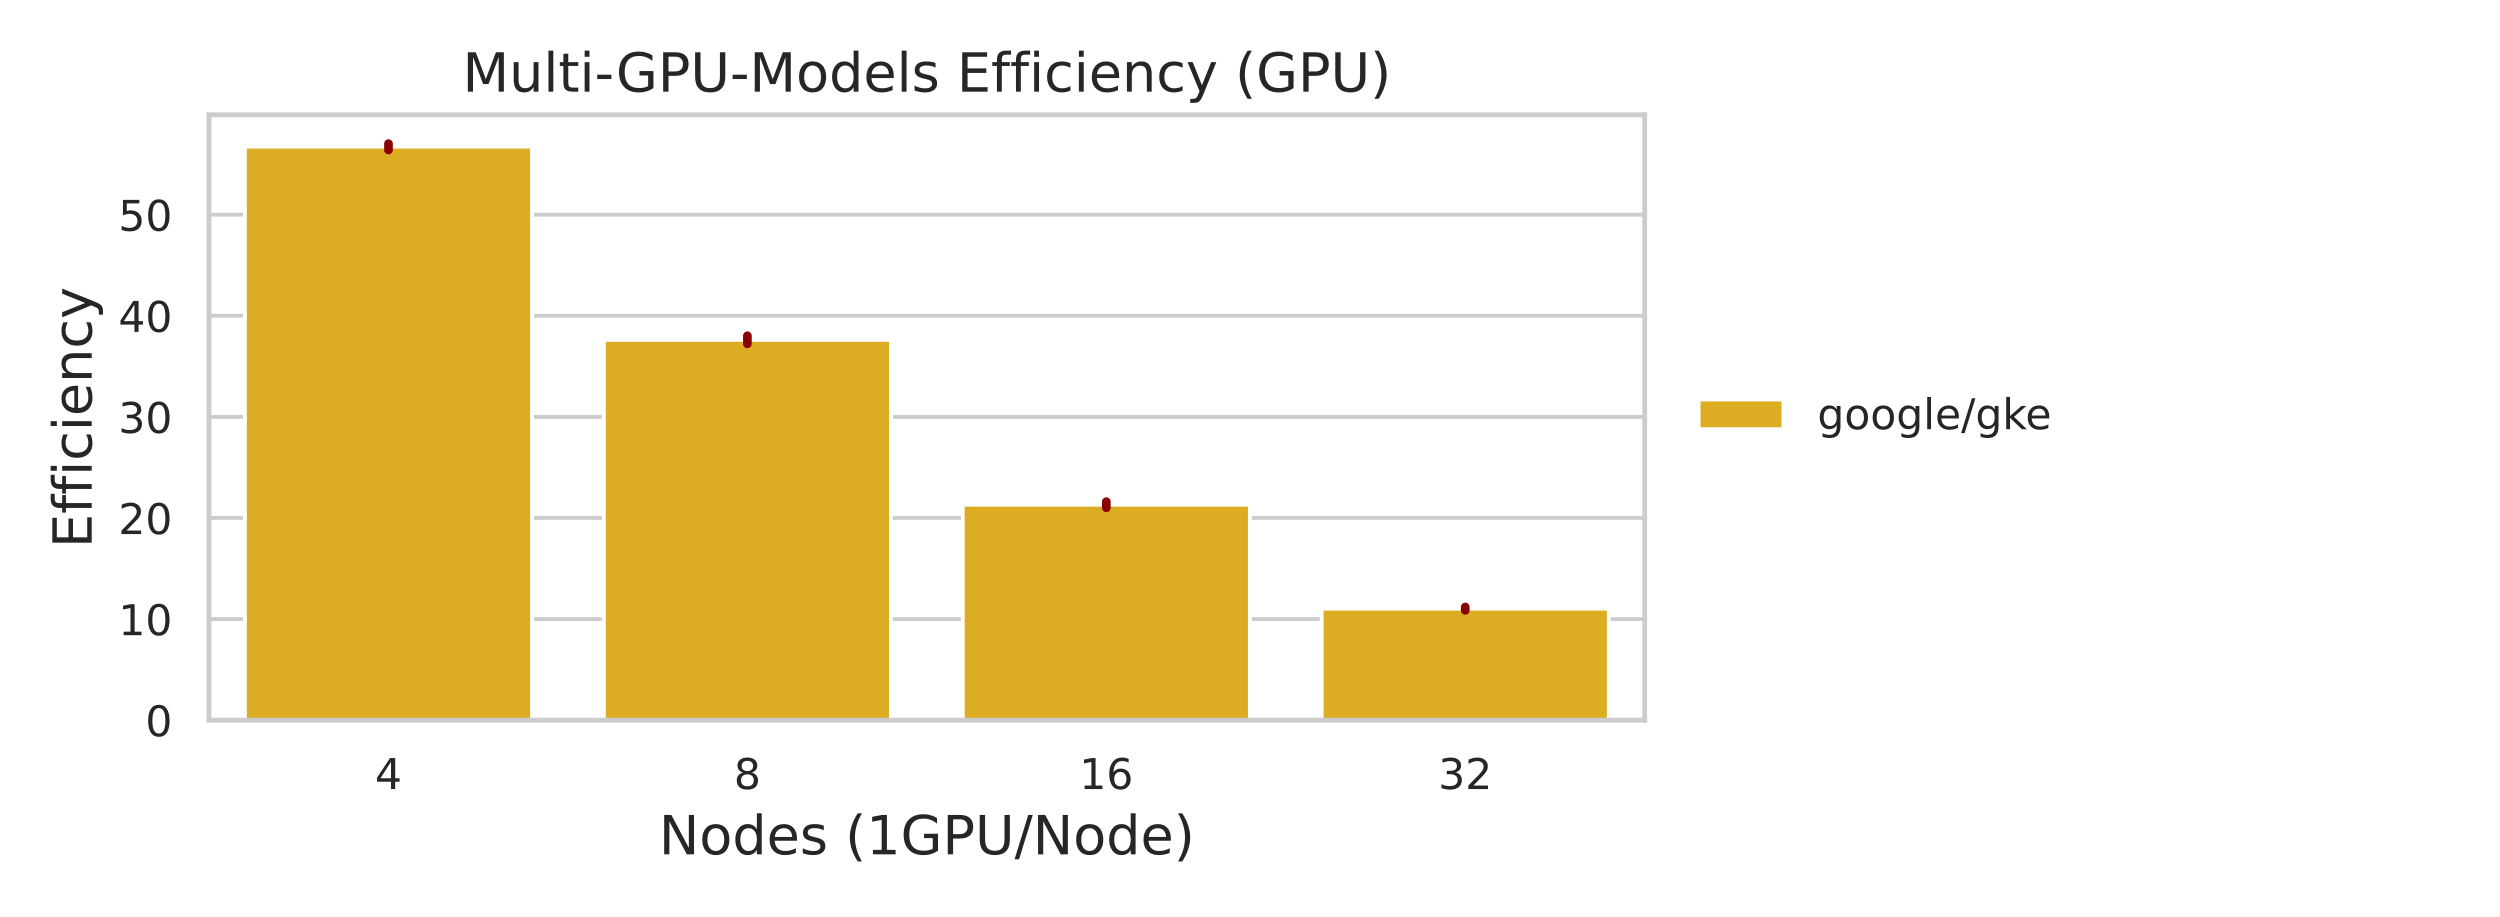
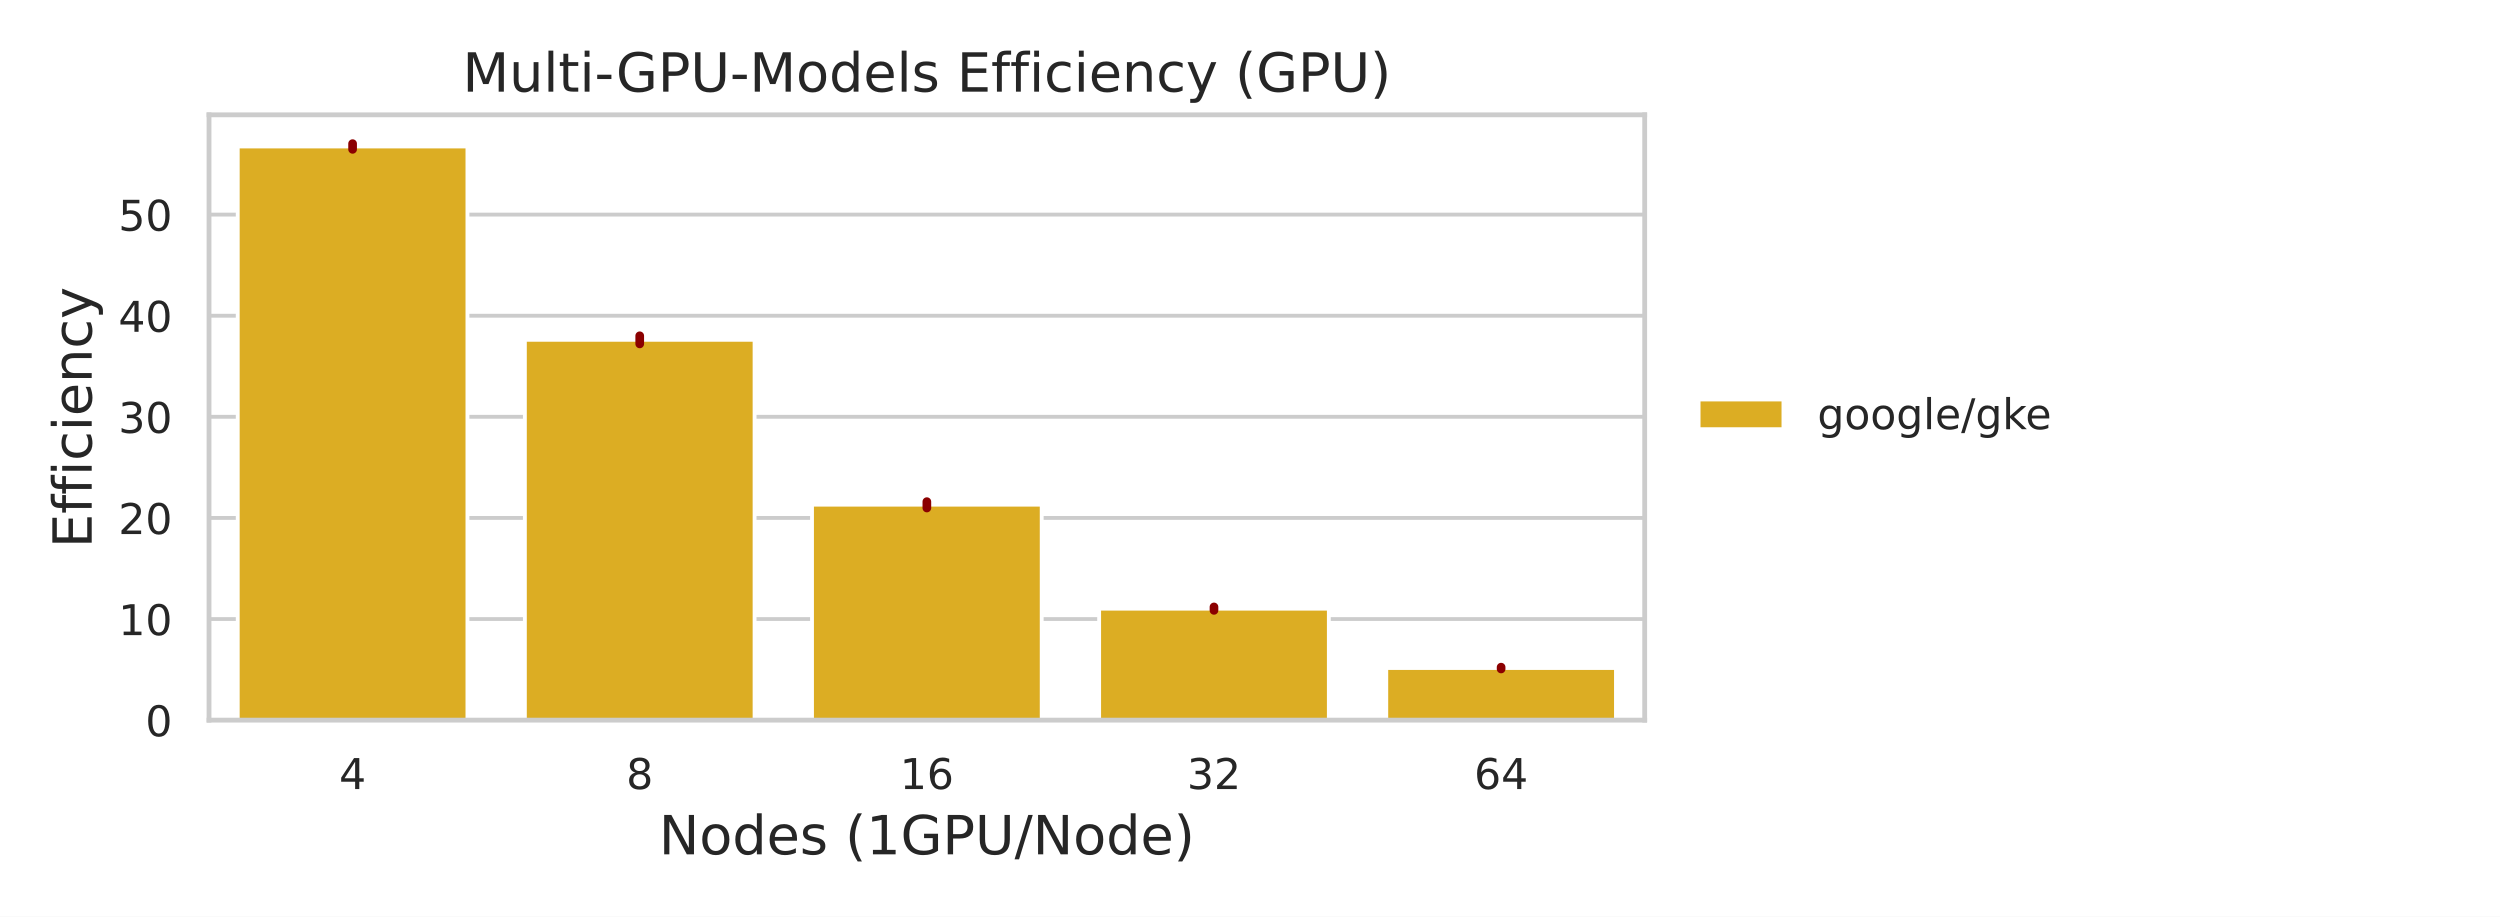
<svg xmlns="http://www.w3.org/2000/svg" xmlns:xlink="http://www.w3.org/1999/xlink" width="648pt" height="237.6pt" viewBox="0 0 648 237.6" version="1.1">
  <defs>
    <style type="text/css">*{stroke-linejoin: round; stroke-linecap: butt}</style>
  </defs>
  <g id="figure_1">
    <g id="patch_1">
      <path d="M 0 237.6  L 648 237.6  L 648 0  L 0 0  z " style="fill: #ffffff" />
    </g>
    <g id="axes_1">
      <g id="patch_2">
        <path d="M 54.18 186.66  L 426.301 186.66  L 426.301 29.76  L 54.18 29.76  z " style="fill: #ffffff" />
      </g>
      <g id="matplotlib.axis_1">
        <g id="xtick_1">
          <g id="text_1">
-             <g style="fill: #262626" transform="translate(97.19578 204.5183) scale(0.11 -0.11)">
+             <g style="fill: #262626" transform="translate(87.89275 204.5183) scale(0.11 -0.11)">
              <defs>
                <path id="DejaVuSans-34" d="M 2419 4116  L 825 1625  L 2419 1625  L 2419 4116  z M 2253 4666  L 3047 4666  L 3047 1625  L 3713 1625  L 3713 1100  L 3047 1100  L 3047 0  L 2419 0  L 2419 1100  L 313 1100  L 313 1709  L 2253 4666  z " transform="scale(0.015625)" />
              </defs>
              <use xlink:href="#DejaVuSans-34" />
            </g>
          </g>
        </g>
        <g id="xtick_2">
          <g id="text_2">
-             <g style="fill: #262626" transform="translate(190.2261 204.5183) scale(0.11 -0.11)">
+             <g style="fill: #262626" transform="translate(162.317 204.5183) scale(0.11 -0.11)">
              <defs>
                <path id="DejaVuSans-38" d="M 2034 2216  Q 1584 2216 1326 1975  Q 1069 1734 1069 1313  Q 1069 891 1326 650  Q 1584 409 2034 409  Q 2484 409 2743 651  Q 3003 894 3003 1313  Q 3003 1734 2745 1975  Q 2488 2216 2034 2216  z M 1403 2484  Q 997 2584 770 2862  Q 544 3141 544 3541  Q 544 4100 942 4425  Q 1341 4750 2034 4750  Q 2731 4750 3128 4425  Q 3525 4100 3525 3541  Q 3525 3141 3298 2862  Q 3072 2584 2669 2484  Q 3125 2378 3379 2068  Q 3634 1759 3634 1313  Q 3634 634 3220 271  Q 2806 -91 2034 -91  Q 1263 -91 848 271  Q 434 634 434 1313  Q 434 1759 690 2068  Q 947 2378 1403 2484  z M 1172 3481  Q 1172 3119 1398 2916  Q 1625 2713 2034 2713  Q 2441 2713 2670 2916  Q 2900 3119 2900 3481  Q 2900 3844 2670 4047  Q 2441 4250 2034 4250  Q 1625 4250 1398 4047  Q 1172 3844 1172 3481  z " transform="scale(0.015625)" />
              </defs>
              <use xlink:href="#DejaVuSans-38" />
            </g>
          </g>
        </g>
        <g id="xtick_3">
          <g id="text_3">
-             <g style="fill: #262626" transform="translate(279.757 204.5183) scale(0.11 -0.11)">
+             <g style="fill: #262626" transform="translate(233.2419 204.5183) scale(0.11 -0.11)">
              <defs>
                <path id="DejaVuSans-31" d="M 794 531  L 1825 531  L 1825 4091  L 703 3866  L 703 4441  L 1819 4666  L 2450 4666  L 2450 531  L 3481 531  L 3481 0  L 794 0  L 794 531  z " transform="scale(0.015625)" />
                <path id="DejaVuSans-36" d="M 2113 2584  Q 1688 2584 1439 2293  Q 1191 2003 1191 1497  Q 1191 994 1439 701  Q 1688 409 2113 409  Q 2538 409 2786 701  Q 3034 994 3034 1497  Q 3034 2003 2786 2293  Q 2538 2584 2113 2584  z M 3366 4563  L 3366 3988  Q 3128 4100 2886 4159  Q 2644 4219 2406 4219  Q 1781 4219 1451 3797  Q 1122 3375 1075 2522  Q 1259 2794 1537 2939  Q 1816 3084 2150 3084  Q 2853 3084 3261 2657  Q 3669 2231 3669 1497  Q 3669 778 3244 343  Q 2819 -91 2113 -91  Q 1303 -91 875 529  Q 447 1150 447 2328  Q 447 3434 972 4092  Q 1497 4750 2381 4750  Q 2619 4750 2861 4703  Q 3103 4656 3366 4563  z " transform="scale(0.015625)" />
              </defs>
              <use xlink:href="#DejaVuSans-31" />
              <use xlink:href="#DejaVuSans-36" x="63.623" />
            </g>
          </g>
        </g>
        <g id="xtick_4">
          <g id="text_4">
-             <g style="fill: #262626" transform="translate(372.7873 204.5183) scale(0.11 -0.11)">
+             <g style="fill: #262626" transform="translate(307.6661 204.5183) scale(0.11 -0.11)">
              <defs>
                <path id="DejaVuSans-33" d="M 2597 2516  Q 3050 2419 3304 2112  Q 3559 1806 3559 1356  Q 3559 666 3084 287  Q 2609 -91 1734 -91  Q 1441 -91 1130 -33  Q 819 25 488 141  L 488 750  Q 750 597 1062 519  Q 1375 441 1716 441  Q 2309 441 2620 675  Q 2931 909 2931 1356  Q 2931 1769 2642 2001  Q 2353 2234 1838 2234  L 1294 2234  L 1294 2753  L 1863 2753  Q 2328 2753 2575 2939  Q 2822 3125 2822 3475  Q 2822 3834 2567 4026  Q 2313 4219 1838 4219  Q 1578 4219 1281 4162  Q 984 4106 628 3988  L 628 4550  Q 988 4650 1302 4700  Q 1616 4750 1894 4750  Q 2613 4750 3031 4423  Q 3450 4097 3450 3541  Q 3450 3153 3228 2886  Q 3006 2619 2597 2516  z " transform="scale(0.015625)" />
                <path id="DejaVuSans-32" d="M 1228 531  L 3431 531  L 3431 0  L 469 0  L 469 531  Q 828 903 1448 1529  Q 2069 2156 2228 2338  Q 2531 2678 2651 2914  Q 2772 3150 2772 3378  Q 2772 3750 2511 3984  Q 2250 4219 1831 4219  Q 1534 4219 1204 4116  Q 875 4013 500 3803  L 500 4441  Q 881 4594 1212 4672  Q 1544 4750 1819 4750  Q 2544 4750 2975 4387  Q 3406 4025 3406 3419  Q 3406 3131 3298 2873  Q 3191 2616 2906 2266  Q 2828 2175 2409 1742  Q 1991 1309 1228 531  z " transform="scale(0.015625)" />
              </defs>
              <use xlink:href="#DejaVuSans-33" />
              <use xlink:href="#DejaVuSans-32" x="63.623" />
            </g>
          </g>
        </g>
-         <g id="text_5">
+         <g id="xtick_5">
+           <g id="text_5">
+             <g style="fill: #262626" transform="translate(382.0903 204.5183) scale(0.11 -0.11)">
+               <use xlink:href="#DejaVuSans-36" />
+               <use xlink:href="#DejaVuSans-34" x="63.623" />
+             </g>
+           </g>
+         </g>
+         <g id="text_6">
          <g style="fill: #262626" transform="translate(170.7853 221.4437) scale(0.14 -0.14)">
            <defs>
              <path id="DejaVuSans-4e" d="M 628 4666  L 1478 4666  L 3547 763  L 3547 4666  L 4159 4666  L 4159 0  L 3309 0  L 1241 3903  L 1241 0  L 628 0  L 628 4666  z " transform="scale(0.015625)" />
              <path id="DejaVuSans-6f" d="M 1959 3097  Q 1497 3097 1228 2736  Q 959 2375 959 1747  Q 959 1119 1226 758  Q 1494 397 1959 397  Q 2419 397 2687 759  Q 2956 1122 2956 1747  Q 2956 2369 2687 2733  Q 2419 3097 1959 3097  z M 1959 3584  Q 2709 3584 3137 3096  Q 3566 2609 3566 1747  Q 3566 888 3137 398  Q 2709 -91 1959 -91  Q 1206 -91 779 398  Q 353 888 353 1747  Q 353 2609 779 3096  Q 1206 3584 1959 3584  z " transform="scale(0.015625)" />
              <path id="DejaVuSans-64" d="M 2906 2969  L 2906 4863  L 3481 4863  L 3481 0  L 2906 0  L 2906 525  Q 2725 213 2448 61  Q 2172 -91 1784 -91  Q 1150 -91 751 415  Q 353 922 353 1747  Q 353 2572 751 3078  Q 1150 3584 1784 3584  Q 2172 3584 2448 3432  Q 2725 3281 2906 2969  z M 947 1747  Q 947 1113 1208 752  Q 1469 391 1925 391  Q 2381 391 2643 752  Q 2906 1113 2906 1747  Q 2906 2381 2643 2742  Q 2381 3103 1925 3103  Q 1469 3103 1208 2742  Q 947 2381 947 1747  z " transform="scale(0.015625)" />
              <path id="DejaVuSans-65" d="M 3597 1894  L 3597 1613  L 953 1613  Q 991 1019 1311 708  Q 1631 397 2203 397  Q 2534 397 2845 478  Q 3156 559 3463 722  L 3463 178  Q 3153 47 2828 -22  Q 2503 -91 2169 -91  Q 1331 -91 842 396  Q 353 884 353 1716  Q 353 2575 817 3079  Q 1281 3584 2069 3584  Q 2775 3584 3186 3129  Q 3597 2675 3597 1894  z M 3022 2063  Q 3016 2534 2758 2815  Q 2500 3097 2075 3097  Q 1594 3097 1305 2825  Q 1016 2553 972 2059  L 3022 2063  z " transform="scale(0.015625)" />
              <path id="DejaVuSans-73" d="M 2834 3397  L 2834 2853  Q 2591 2978 2328 3040  Q 2066 3103 1784 3103  Q 1356 3103 1142 2972  Q 928 2841 928 2578  Q 928 2378 1081 2264  Q 1234 2150 1697 2047  L 1894 2003  Q 2506 1872 2764 1633  Q 3022 1394 3022 966  Q 3022 478 2636 193  Q 2250 -91 1575 -91  Q 1294 -91 989 -36  Q 684 19 347 128  L 347 722  Q 666 556 975 473  Q 1284 391 1588 391  Q 1994 391 2212 530  Q 2431 669 2431 922  Q 2431 1156 2273 1281  Q 2116 1406 1581 1522  L 1381 1569  Q 847 1681 609 1914  Q 372 2147 372 2553  Q 372 3047 722 3315  Q 1072 3584 1716 3584  Q 2034 3584 2315 3537  Q 2597 3491 2834 3397  z " transform="scale(0.015625)" />
              <path id="DejaVuSans-20" transform="scale(0.015625)" />
              <path id="DejaVuSans-28" d="M 1984 4856  Q 1566 4138 1362 3434  Q 1159 2731 1159 2009  Q 1159 1288 1364 580  Q 1569 -128 1984 -844  L 1484 -844  Q 1016 -109 783 600  Q 550 1309 550 2009  Q 550 2706 781 3412  Q 1013 4119 1484 4856  L 1984 4856  z " transform="scale(0.015625)" />
              <path id="DejaVuSans-47" d="M 3809 666  L 3809 1919  L 2778 1919  L 2778 2438  L 4434 2438  L 4434 434  Q 4069 175 3628 42  Q 3188 -91 2688 -91  Q 1594 -91 976 548  Q 359 1188 359 2328  Q 359 3472 976 4111  Q 1594 4750 2688 4750  Q 3144 4750 3555 4637  Q 3966 4525 4313 4306  L 4313 3634  Q 3963 3931 3569 4081  Q 3175 4231 2741 4231  Q 1884 4231 1454 3753  Q 1025 3275 1025 2328  Q 1025 1384 1454 906  Q 1884 428 2741 428  Q 3075 428 3337 486  Q 3600 544 3809 666  z " transform="scale(0.015625)" />
              <path id="DejaVuSans-50" d="M 1259 4147  L 1259 2394  L 2053 2394  Q 2494 2394 2734 2622  Q 2975 2850 2975 3272  Q 2975 3691 2734 3919  Q 2494 4147 2053 4147  L 1259 4147  z M 628 4666  L 2053 4666  Q 2838 4666 3239 4311  Q 3641 3956 3641 3272  Q 3641 2581 3239 2228  Q 2838 1875 2053 1875  L 1259 1875  L 1259 0  L 628 0  L 628 4666  z " transform="scale(0.015625)" />
              <path id="DejaVuSans-55" d="M 556 4666  L 1191 4666  L 1191 1831  Q 1191 1081 1462 751  Q 1734 422 2344 422  Q 2950 422 3222 751  Q 3494 1081 3494 1831  L 3494 4666  L 4128 4666  L 4128 1753  Q 4128 841 3676 375  Q 3225 -91 2344 -91  Q 1459 -91 1007 375  Q 556 841 556 1753  L 556 4666  z " transform="scale(0.015625)" />
              <path id="DejaVuSans-2f" d="M 1625 4666  L 2156 4666  L 531 -594  L 0 -594  L 1625 4666  z " transform="scale(0.015625)" />
              <path id="DejaVuSans-29" d="M 513 4856  L 1013 4856  Q 1481 4119 1714 3412  Q 1947 2706 1947 2009  Q 1947 1309 1714 600  Q 1481 -109 1013 -844  L 513 -844  Q 928 -128 1133 580  Q 1338 1288 1338 2009  Q 1338 2731 1133 3434  Q 928 4138 513 4856  z " transform="scale(0.015625)" />
            </defs>
            <use xlink:href="#DejaVuSans-4e" />
            <use xlink:href="#DejaVuSans-6f" x="74.805" />
            <use xlink:href="#DejaVuSans-64" x="135.986" />
            <use xlink:href="#DejaVuSans-65" x="199.463" />
            <use xlink:href="#DejaVuSans-73" x="260.986" />
            <use xlink:href="#DejaVuSans-20" x="313.086" />
            <use xlink:href="#DejaVuSans-28" x="344.873" />
            <use xlink:href="#DejaVuSans-31" x="383.887" />
            <use xlink:href="#DejaVuSans-47" x="447.51" />
            <use xlink:href="#DejaVuSans-50" x="525" />
            <use xlink:href="#DejaVuSans-55" x="585.303" />
            <use xlink:href="#DejaVuSans-2f" x="658.496" />
            <use xlink:href="#DejaVuSans-4e" x="692.188" />
            <use xlink:href="#DejaVuSans-6f" x="766.992" />
            <use xlink:href="#DejaVuSans-64" x="828.174" />
            <use xlink:href="#DejaVuSans-65" x="891.65" />
            <use xlink:href="#DejaVuSans-29" x="953.174" />
          </g>
        </g>
      </g>
      <g id="matplotlib.axis_2">
        <g id="ytick_1">
          <g id="line2d_1">
-             <path d="M 54.18 186.66  L 426.301 186.66  " clip-path="url(#p311a85d6aa)" style="fill: none; stroke: #cccccc; stroke-linecap: round" />
-           </g>
-           <g id="text_6">
+             <path d="M 54.18 186.66  L 426.301 186.66  " clip-path="url(#pb15704c0c7)" style="fill: none; stroke: #cccccc; stroke-linecap: round" />
+           </g>
+           <g id="text_7">
            <g style="fill: #262626" transform="translate(37.68125 190.8391) scale(0.11 -0.11)">
              <defs>
                <path id="DejaVuSans-30" d="M 2034 4250  Q 1547 4250 1301 3770  Q 1056 3291 1056 2328  Q 1056 1369 1301 889  Q 1547 409 2034 409  Q 2525 409 2770 889  Q 3016 1369 3016 2328  Q 3016 3291 2770 3770  Q 2525 4250 2034 4250  z M 2034 4750  Q 2819 4750 3233 4129  Q 3647 3509 3647 2328  Q 3647 1150 3233 529  Q 2819 -91 2034 -91  Q 1250 -91 836 529  Q 422 1150 422 2328  Q 422 3509 836 4129  Q 1250 4750 2034 4750  z " transform="scale(0.015625)" />
              </defs>
              <use xlink:href="#DejaVuSans-30" />
            </g>
          </g>
        </g>
        <g id="ytick_2">
          <g id="line2d_2">
-             <path d="M 54.18 160.456  L 426.301 160.456  " clip-path="url(#p311a85d6aa)" style="fill: none; stroke: #cccccc; stroke-linecap: round" />
-           </g>
-           <g id="text_7">
-             <g style="fill: #262626" transform="translate(30.6825 164.6356) scale(0.11 -0.11)">
+             <path d="M 54.18 160.453  L 426.301 160.453  " clip-path="url(#pb15704c0c7)" style="fill: none; stroke: #cccccc; stroke-linecap: round" />
+           </g>
+           <g id="text_8">
+             <g style="fill: #262626" transform="translate(30.6825 164.6319) scale(0.11 -0.11)">
              <use xlink:href="#DejaVuSans-31" />
              <use xlink:href="#DejaVuSans-30" x="63.623" />
            </g>
          </g>
        </g>
        <g id="ytick_3">
          <g id="line2d_3">
-             <path d="M 54.18 134.253  L 426.301 134.253  " clip-path="url(#p311a85d6aa)" style="fill: none; stroke: #cccccc; stroke-linecap: round" />
-           </g>
-           <g id="text_8">
-             <g style="fill: #262626" transform="translate(30.6825 138.432) scale(0.11 -0.11)">
+             <path d="M 54.18 134.245  L 426.301 134.245  " clip-path="url(#pb15704c0c7)" style="fill: none; stroke: #cccccc; stroke-linecap: round" />
+           </g>
+           <g id="text_9">
+             <g style="fill: #262626" transform="translate(30.6825 138.4246) scale(0.11 -0.11)">
              <use xlink:href="#DejaVuSans-32" />
              <use xlink:href="#DejaVuSans-30" x="63.623" />
            </g>
          </g>
        </g>
        <g id="ytick_4">
          <g id="line2d_4">
-             <path d="M 54.18 108.049  L 426.301 108.049  " clip-path="url(#p311a85d6aa)" style="fill: none; stroke: #cccccc; stroke-linecap: round" />
-           </g>
-           <g id="text_9">
-             <g style="fill: #262626" transform="translate(30.6825 112.2284) scale(0.11 -0.11)">
+             <path d="M 54.18 108.038  L 426.301 108.038  " clip-path="url(#pb15704c0c7)" style="fill: none; stroke: #cccccc; stroke-linecap: round" />
+           </g>
+           <g id="text_10">
+             <g style="fill: #262626" transform="translate(30.6825 112.2174) scale(0.11 -0.11)">
              <use xlink:href="#DejaVuSans-33" />
              <use xlink:href="#DejaVuSans-30" x="63.623" />
            </g>
          </g>
        </g>
        <g id="ytick_5">
          <g id="line2d_5">
-             <path d="M 54.18 81.846  L 426.301 81.846  " clip-path="url(#p311a85d6aa)" style="fill: none; stroke: #cccccc; stroke-linecap: round" />
-           </g>
-           <g id="text_10">
-             <g style="fill: #262626" transform="translate(30.6825 86.02479) scale(0.11 -0.11)">
+             <path d="M 54.18 81.831  L 426.301 81.831  " clip-path="url(#pb15704c0c7)" style="fill: none; stroke: #cccccc; stroke-linecap: round" />
+           </g>
+           <g id="text_11">
+             <g style="fill: #262626" transform="translate(30.6825 86.01009) scale(0.11 -0.11)">
              <use xlink:href="#DejaVuSans-34" />
              <use xlink:href="#DejaVuSans-30" x="63.623" />
            </g>
          </g>
        </g>
        <g id="ytick_6">
          <g id="line2d_6">
-             <path d="M 54.18 55.642  L 426.301 55.642  " clip-path="url(#p311a85d6aa)" style="fill: none; stroke: #cccccc; stroke-linecap: round" />
-           </g>
-           <g id="text_11">
-             <g style="fill: #262626" transform="translate(30.6825 59.82121) scale(0.11 -0.11)">
+             <path d="M 54.18 55.624  L 426.301 55.624  " clip-path="url(#pb15704c0c7)" style="fill: none; stroke: #cccccc; stroke-linecap: round" />
+           </g>
+           <g id="text_12">
+             <g style="fill: #262626" transform="translate(30.6825 59.80283) scale(0.11 -0.11)">
              <defs>
                <path id="DejaVuSans-35" d="M 691 4666  L 3169 4666  L 3169 4134  L 1269 4134  L 1269 2991  Q 1406 3038 1543 3061  Q 1681 3084 1819 3084  Q 2600 3084 3056 2656  Q 3513 2228 3513 1497  Q 3513 744 3044 326  Q 2575 -91 1722 -91  Q 1428 -91 1123 -41  Q 819 9 494 109  L 494 744  Q 775 591 1075 516  Q 1375 441 1709 441  Q 2250 441 2565 725  Q 2881 1009 2881 1497  Q 2881 1984 2565 2268  Q 2250 2553 1709 2553  Q 1456 2553 1204 2497  Q 953 2441 691 2322  L 691 4666  z " transform="scale(0.015625)" />
              </defs>
              <use xlink:href="#DejaVuSans-35" />
              <use xlink:href="#DejaVuSans-30" x="63.623" />
            </g>
          </g>
        </g>
-         <g id="text_12">
+         <g id="text_13">
          <g style="fill: #262626" transform="translate(23.77094 142.0353) rotate(-90) scale(0.14 -0.14)">
            <defs>
              <path id="DejaVuSans-45" d="M 628 4666  L 3578 4666  L 3578 4134  L 1259 4134  L 1259 2753  L 3481 2753  L 3481 2222  L 1259 2222  L 1259 531  L 3634 531  L 3634 0  L 628 0  L 628 4666  z " transform="scale(0.015625)" />
              <path id="DejaVuSans-66" d="M 2375 4863  L 2375 4384  L 1825 4384  Q 1516 4384 1395 4259  Q 1275 4134 1275 3809  L 1275 3500  L 2222 3500  L 2222 3053  L 1275 3053  L 1275 0  L 697 0  L 697 3053  L 147 3053  L 147 3500  L 697 3500  L 697 3744  Q 697 4328 969 4595  Q 1241 4863 1831 4863  L 2375 4863  z " transform="scale(0.015625)" />
              <path id="DejaVuSans-69" d="M 603 3500  L 1178 3500  L 1178 0  L 603 0  L 603 3500  z M 603 4863  L 1178 4863  L 1178 4134  L 603 4134  L 603 4863  z " transform="scale(0.015625)" />
              <path id="DejaVuSans-63" d="M 3122 3366  L 3122 2828  Q 2878 2963 2633 3030  Q 2388 3097 2138 3097  Q 1578 3097 1268 2742  Q 959 2388 959 1747  Q 959 1106 1268 751  Q 1578 397 2138 397  Q 2388 397 2633 464  Q 2878 531 3122 666  L 3122 134  Q 2881 22 2623 -34  Q 2366 -91 2075 -91  Q 1284 -91 818 406  Q 353 903 353 1747  Q 353 2603 823 3093  Q 1294 3584 2113 3584  Q 2378 3584 2631 3529  Q 2884 3475 3122 3366  z " transform="scale(0.015625)" />
              <path id="DejaVuSans-6e" d="M 3513 2113  L 3513 0  L 2938 0  L 2938 2094  Q 2938 2591 2744 2837  Q 2550 3084 2163 3084  Q 1697 3084 1428 2787  Q 1159 2491 1159 1978  L 1159 0  L 581 0  L 581 3500  L 1159 3500  L 1159 2956  Q 1366 3272 1645 3428  Q 1925 3584 2291 3584  Q 2894 3584 3203 3211  Q 3513 2838 3513 2113  z " transform="scale(0.015625)" />
              <path id="DejaVuSans-79" d="M 2059 -325  Q 1816 -950 1584 -1140  Q 1353 -1331 966 -1331  L 506 -1331  L 506 -850  L 844 -850  Q 1081 -850 1212 -737  Q 1344 -625 1503 -206  L 1606 56  L 191 3500  L 800 3500  L 1894 763  L 2988 3500  L 3597 3500  L 2059 -325  z " transform="scale(0.015625)" />
            </defs>
            <use xlink:href="#DejaVuSans-45" />
            <use xlink:href="#DejaVuSans-66" x="63.184" />
            <use xlink:href="#DejaVuSans-66" x="98.389" />
            <use xlink:href="#DejaVuSans-69" x="133.594" />
            <use xlink:href="#DejaVuSans-63" x="161.377" />
            <use xlink:href="#DejaVuSans-69" x="216.357" />
            <use xlink:href="#DejaVuSans-65" x="244.141" />
            <use xlink:href="#DejaVuSans-6e" x="305.664" />
            <use xlink:href="#DejaVuSans-63" x="369.043" />
            <use xlink:href="#DejaVuSans-79" x="424.023" />
          </g>
        </g>
      </g>
      <g id="patch_3">
-         <path d="M 63.483 186.66  L 137.907 186.66  L 137.907 37.991  L 63.483 37.991  z " clip-path="url(#p311a85d6aa)" style="fill: #dcad23; stroke: #ffffff; stroke-linejoin: miter" />
+         <path d="M 61.622 186.66  L 121.162 186.66  L 121.162 37.97  L 61.622 37.97  z " clip-path="url(#pb15704c0c7)" style="fill: #dcad23; stroke: #ffffff; stroke-linejoin: miter" />
      </g>
      <g id="patch_4">
-         <path d="M 156.513 186.66  L 230.938 186.66  L 230.938 88.093  L 156.513 88.093  z " clip-path="url(#p311a85d6aa)" style="fill: #dcad23; stroke: #ffffff; stroke-linejoin: miter" />
+         <path d="M 136.047 186.66  L 195.586 186.66  L 195.586 88.079  L 136.047 88.079  z " clip-path="url(#pb15704c0c7)" style="fill: #dcad23; stroke: #ffffff; stroke-linejoin: miter" />
      </g>
      <g id="patch_5">
-         <path d="M 249.544 186.66  L 323.968 186.66  L 323.968 130.825  L 249.544 130.825  z " clip-path="url(#p311a85d6aa)" style="fill: #dcad23; stroke: #ffffff; stroke-linejoin: miter" />
+         <path d="M 210.471 186.66  L 270.01 186.66  L 270.01 130.818  L 210.471 130.818  z " clip-path="url(#pb15704c0c7)" style="fill: #dcad23; stroke: #ffffff; stroke-linejoin: miter" />
      </g>
      <g id="patch_6">
-         <path d="M 342.574 186.66  L 416.998 186.66  L 416.998 157.768  L 342.574 157.768  z " clip-path="url(#p311a85d6aa)" style="fill: #dcad23; stroke: #ffffff; stroke-linejoin: miter" />
+         <path d="M 284.895 186.66  L 344.435 186.66  L 344.435 157.764  L 284.895 157.764  z " clip-path="url(#pb15704c0c7)" style="fill: #dcad23; stroke: #ffffff; stroke-linejoin: miter" />
      </g>
      <g id="patch_7">
-         <path d="M 100.695 186.66  L 100.695 186.66  L 100.695 186.66  L 100.695 186.66  z " clip-path="url(#p311a85d6aa)" style="fill: #dcad23; stroke: #ffffff; stroke-linejoin: miter" />
+         <path d="M 359.319 186.66  L 418.859 186.66  L 418.859 173.148  L 359.319 173.148  z " clip-path="url(#pb15704c0c7)" style="fill: #dcad23; stroke: #ffffff; stroke-linejoin: miter" />
+       </g>
+       <g id="patch_8">
+         <path d="M 91.392 186.66  L 91.392 186.66  L 91.392 186.66  L 91.392 186.66  z " clip-path="url(#pb15704c0c7)" style="fill: #dcad23; stroke: #ffffff; stroke-linejoin: miter" />
      </g>
      <g id="line2d_7">
-         <path d="M 100.695 38.868  L 100.695 37.231  " clip-path="url(#p311a85d6aa)" style="fill: none; stroke: #8b0000; stroke-width: 2.25; stroke-linecap: round" />
+         <path d="M 91.392 38.71  L 91.392 37.231  " clip-path="url(#pb15704c0c7)" style="fill: none; stroke: #8b0000; stroke-width: 2.25; stroke-linecap: round" />
      </g>
      <g id="line2d_8">
-         <path d="M 193.725 89.12  L 193.725 87.029  " clip-path="url(#p311a85d6aa)" style="fill: none; stroke: #8b0000; stroke-width: 2.25; stroke-linecap: round" />
+         <path d="M 165.816 89.143  L 165.816 87.035  " clip-path="url(#pb15704c0c7)" style="fill: none; stroke: #8b0000; stroke-width: 2.25; stroke-linecap: round" />
      </g>
      <g id="line2d_9">
-         <path d="M 286.756 131.617  L 286.756 130.034  " clip-path="url(#p311a85d6aa)" style="fill: none; stroke: #8b0000; stroke-width: 2.25; stroke-linecap: round" />
+         <path d="M 240.241 131.677  L 240.241 130.026  " clip-path="url(#pb15704c0c7)" style="fill: none; stroke: #8b0000; stroke-width: 2.25; stroke-linecap: round" />
      </g>
      <g id="line2d_10">
-         <path d="M 379.786 158.213  L 379.786 157.338  " clip-path="url(#p311a85d6aa)" style="fill: none; stroke: #8b0000; stroke-width: 2.25; stroke-linecap: round" />
-       </g>
-       <g id="patch_8">
+         <path d="M 314.665 158.209  L 314.665 157.318  " clip-path="url(#pb15704c0c7)" style="fill: none; stroke: #8b0000; stroke-width: 2.25; stroke-linecap: round" />
+       </g>
+       <g id="line2d_11">
+         <path d="M 389.089 173.399  L 389.089 172.927  " clip-path="url(#pb15704c0c7)" style="fill: none; stroke: #8b0000; stroke-width: 2.25; stroke-linecap: round" />
+       </g>
+       <g id="patch_9">
        <path d="M 54.18 186.66  L 54.18 29.76  " style="fill: none; stroke: #cccccc; stroke-width: 1.25; stroke-linejoin: miter; stroke-linecap: square" />
      </g>
-       <g id="patch_9">
+       <g id="patch_10">
        <path d="M 426.301 186.66  L 426.301 29.76  " style="fill: none; stroke: #cccccc; stroke-width: 1.25; stroke-linejoin: miter; stroke-linecap: square" />
      </g>
-       <g id="patch_10">
+       <g id="patch_11">
        <path d="M 54.18 186.66  L 426.301 186.66  " style="fill: none; stroke: #cccccc; stroke-width: 1.25; stroke-linejoin: miter; stroke-linecap: square" />
      </g>
-       <g id="patch_11">
+       <g id="patch_12">
        <path d="M 54.18 29.76  L 426.301 29.76  " style="fill: none; stroke: #cccccc; stroke-width: 1.25; stroke-linejoin: miter; stroke-linecap: square" />
      </g>
-       <g id="text_13">
+       <g id="text_14">
        <g style="fill: #262626" transform="translate(119.8887 23.76) scale(0.14 -0.14)">
          <defs>
            <path id="DejaVuSans-4d" d="M 628 4666  L 1569 4666  L 2759 1491  L 3956 4666  L 4897 4666  L 4897 0  L 4281 0  L 4281 4097  L 3078 897  L 2444 897  L 1241 4097  L 1241 0  L 628 0  L 628 4666  z " transform="scale(0.015625)" />
            <path id="DejaVuSans-75" d="M 544 1381  L 544 3500  L 1119 3500  L 1119 1403  Q 1119 906 1312 657  Q 1506 409 1894 409  Q 2359 409 2629 706  Q 2900 1003 2900 1516  L 2900 3500  L 3475 3500  L 3475 0  L 2900 0  L 2900 538  Q 2691 219 2414 64  Q 2138 -91 1772 -91  Q 1169 -91 856 284  Q 544 659 544 1381  z M 1991 3584  L 1991 3584  z " transform="scale(0.015625)" />
            <path id="DejaVuSans-6c" d="M 603 4863  L 1178 4863  L 1178 0  L 603 0  L 603 4863  z " transform="scale(0.015625)" />
            <path id="DejaVuSans-74" d="M 1172 4494  L 1172 3500  L 2356 3500  L 2356 3053  L 1172 3053  L 1172 1153  Q 1172 725 1289 603  Q 1406 481 1766 481  L 2356 481  L 2356 0  L 1766 0  Q 1100 0 847 248  Q 594 497 594 1153  L 594 3053  L 172 3053  L 172 3500  L 594 3500  L 594 4494  L 1172 4494  z " transform="scale(0.015625)" />
            <path id="DejaVuSans-2d" d="M 313 2009  L 1997 2009  L 1997 1497  L 313 1497  L 313 2009  z " transform="scale(0.015625)" />
          </defs>
          <use xlink:href="#DejaVuSans-4d" />
          <use xlink:href="#DejaVuSans-75" x="86.279" />
          <use xlink:href="#DejaVuSans-6c" x="149.658" />
          <use xlink:href="#DejaVuSans-74" x="177.441" />
          <use xlink:href="#DejaVuSans-69" x="216.65" />
          <use xlink:href="#DejaVuSans-2d" x="244.434" />
          <use xlink:href="#DejaVuSans-47" x="284.143" />
          <use xlink:href="#DejaVuSans-50" x="361.633" />
          <use xlink:href="#DejaVuSans-55" x="421.936" />
          <use xlink:href="#DejaVuSans-2d" x="495.129" />
          <use xlink:href="#DejaVuSans-4d" x="531.213" />
          <use xlink:href="#DejaVuSans-6f" x="617.492" />
          <use xlink:href="#DejaVuSans-64" x="678.674" />
          <use xlink:href="#DejaVuSans-65" x="742.15" />
          <use xlink:href="#DejaVuSans-6c" x="803.674" />
          <use xlink:href="#DejaVuSans-73" x="831.457" />
          <use xlink:href="#DejaVuSans-20" x="883.557" />
          <use xlink:href="#DejaVuSans-45" x="915.344" />
          <use xlink:href="#DejaVuSans-66" x="978.527" />
          <use xlink:href="#DejaVuSans-66" x="1013.732" />
          <use xlink:href="#DejaVuSans-69" x="1048.938" />
          <use xlink:href="#DejaVuSans-63" x="1076.721" />
          <use xlink:href="#DejaVuSans-69" x="1131.701" />
          <use xlink:href="#DejaVuSans-65" x="1159.484" />
          <use xlink:href="#DejaVuSans-6e" x="1221.008" />
          <use xlink:href="#DejaVuSans-63" x="1284.387" />
          <use xlink:href="#DejaVuSans-79" x="1339.367" />
          <use xlink:href="#DejaVuSans-20" x="1398.547" />
          <use xlink:href="#DejaVuSans-28" x="1430.334" />
          <use xlink:href="#DejaVuSans-47" x="1469.348" />
          <use xlink:href="#DejaVuSans-50" x="1546.838" />
          <use xlink:href="#DejaVuSans-55" x="1607.141" />
          <use xlink:href="#DejaVuSans-29" x="1680.334" />
        </g>
      </g>
    </g>
    <g id="axes_2">
      <g id="legend_1">
-         <g id="patch_12">
+         <g id="patch_13">
          <path d="M 440.273 111.245  L 462.273 111.245  L 462.273 103.545  L 440.273 103.545  z " style="fill: #dcad23; stroke: #ffffff; stroke-linejoin: miter" />
        </g>
-         <g id="text_14">
+         <g id="text_15">
          <g style="fill: #262626" transform="translate(471.0733 111.2453) scale(0.11 -0.11)">
            <defs>
              <path id="DejaVuSans-67" d="M 2906 1791  Q 2906 2416 2648 2759  Q 2391 3103 1925 3103  Q 1463 3103 1205 2759  Q 947 2416 947 1791  Q 947 1169 1205 825  Q 1463 481 1925 481  Q 2391 481 2648 825  Q 2906 1169 2906 1791  z M 3481 434  Q 3481 -459 3084 -895  Q 2688 -1331 1869 -1331  Q 1566 -1331 1297 -1286  Q 1028 -1241 775 -1147  L 775 -588  Q 1028 -725 1275 -790  Q 1522 -856 1778 -856  Q 2344 -856 2625 -561  Q 2906 -266 2906 331  L 2906 616  Q 2728 306 2450 153  Q 2172 0 1784 0  Q 1141 0 747 490  Q 353 981 353 1791  Q 353 2603 747 3093  Q 1141 3584 1784 3584  Q 2172 3584 2450 3431  Q 2728 3278 2906 2969  L 2906 3500  L 3481 3500  L 3481 434  z " transform="scale(0.015625)" />
              <path id="DejaVuSans-6b" d="M 581 4863  L 1159 4863  L 1159 1991  L 2875 3500  L 3609 3500  L 1753 1863  L 3688 0  L 2938 0  L 1159 1709  L 1159 0  L 581 0  L 581 4863  z " transform="scale(0.015625)" />
            </defs>
            <use xlink:href="#DejaVuSans-67" />
            <use xlink:href="#DejaVuSans-6f" x="63.477" />
            <use xlink:href="#DejaVuSans-6f" x="124.658" />
            <use xlink:href="#DejaVuSans-67" x="185.84" />
            <use xlink:href="#DejaVuSans-6c" x="249.316" />
            <use xlink:href="#DejaVuSans-65" x="277.1" />
            <use xlink:href="#DejaVuSans-2f" x="338.623" />
            <use xlink:href="#DejaVuSans-67" x="372.314" />
            <use xlink:href="#DejaVuSans-6b" x="435.791" />
            <use xlink:href="#DejaVuSans-65" x="490.076" />
          </g>
        </g>
      </g>
    </g>
  </g>
  <defs>
-     <clipPath id="p311a85d6aa">
+     <clipPath id="pb15704c0c7">
      <rect x="54.18" y="29.76" width="372.121" height="156.9" />
    </clipPath>
  </defs>
</svg>
